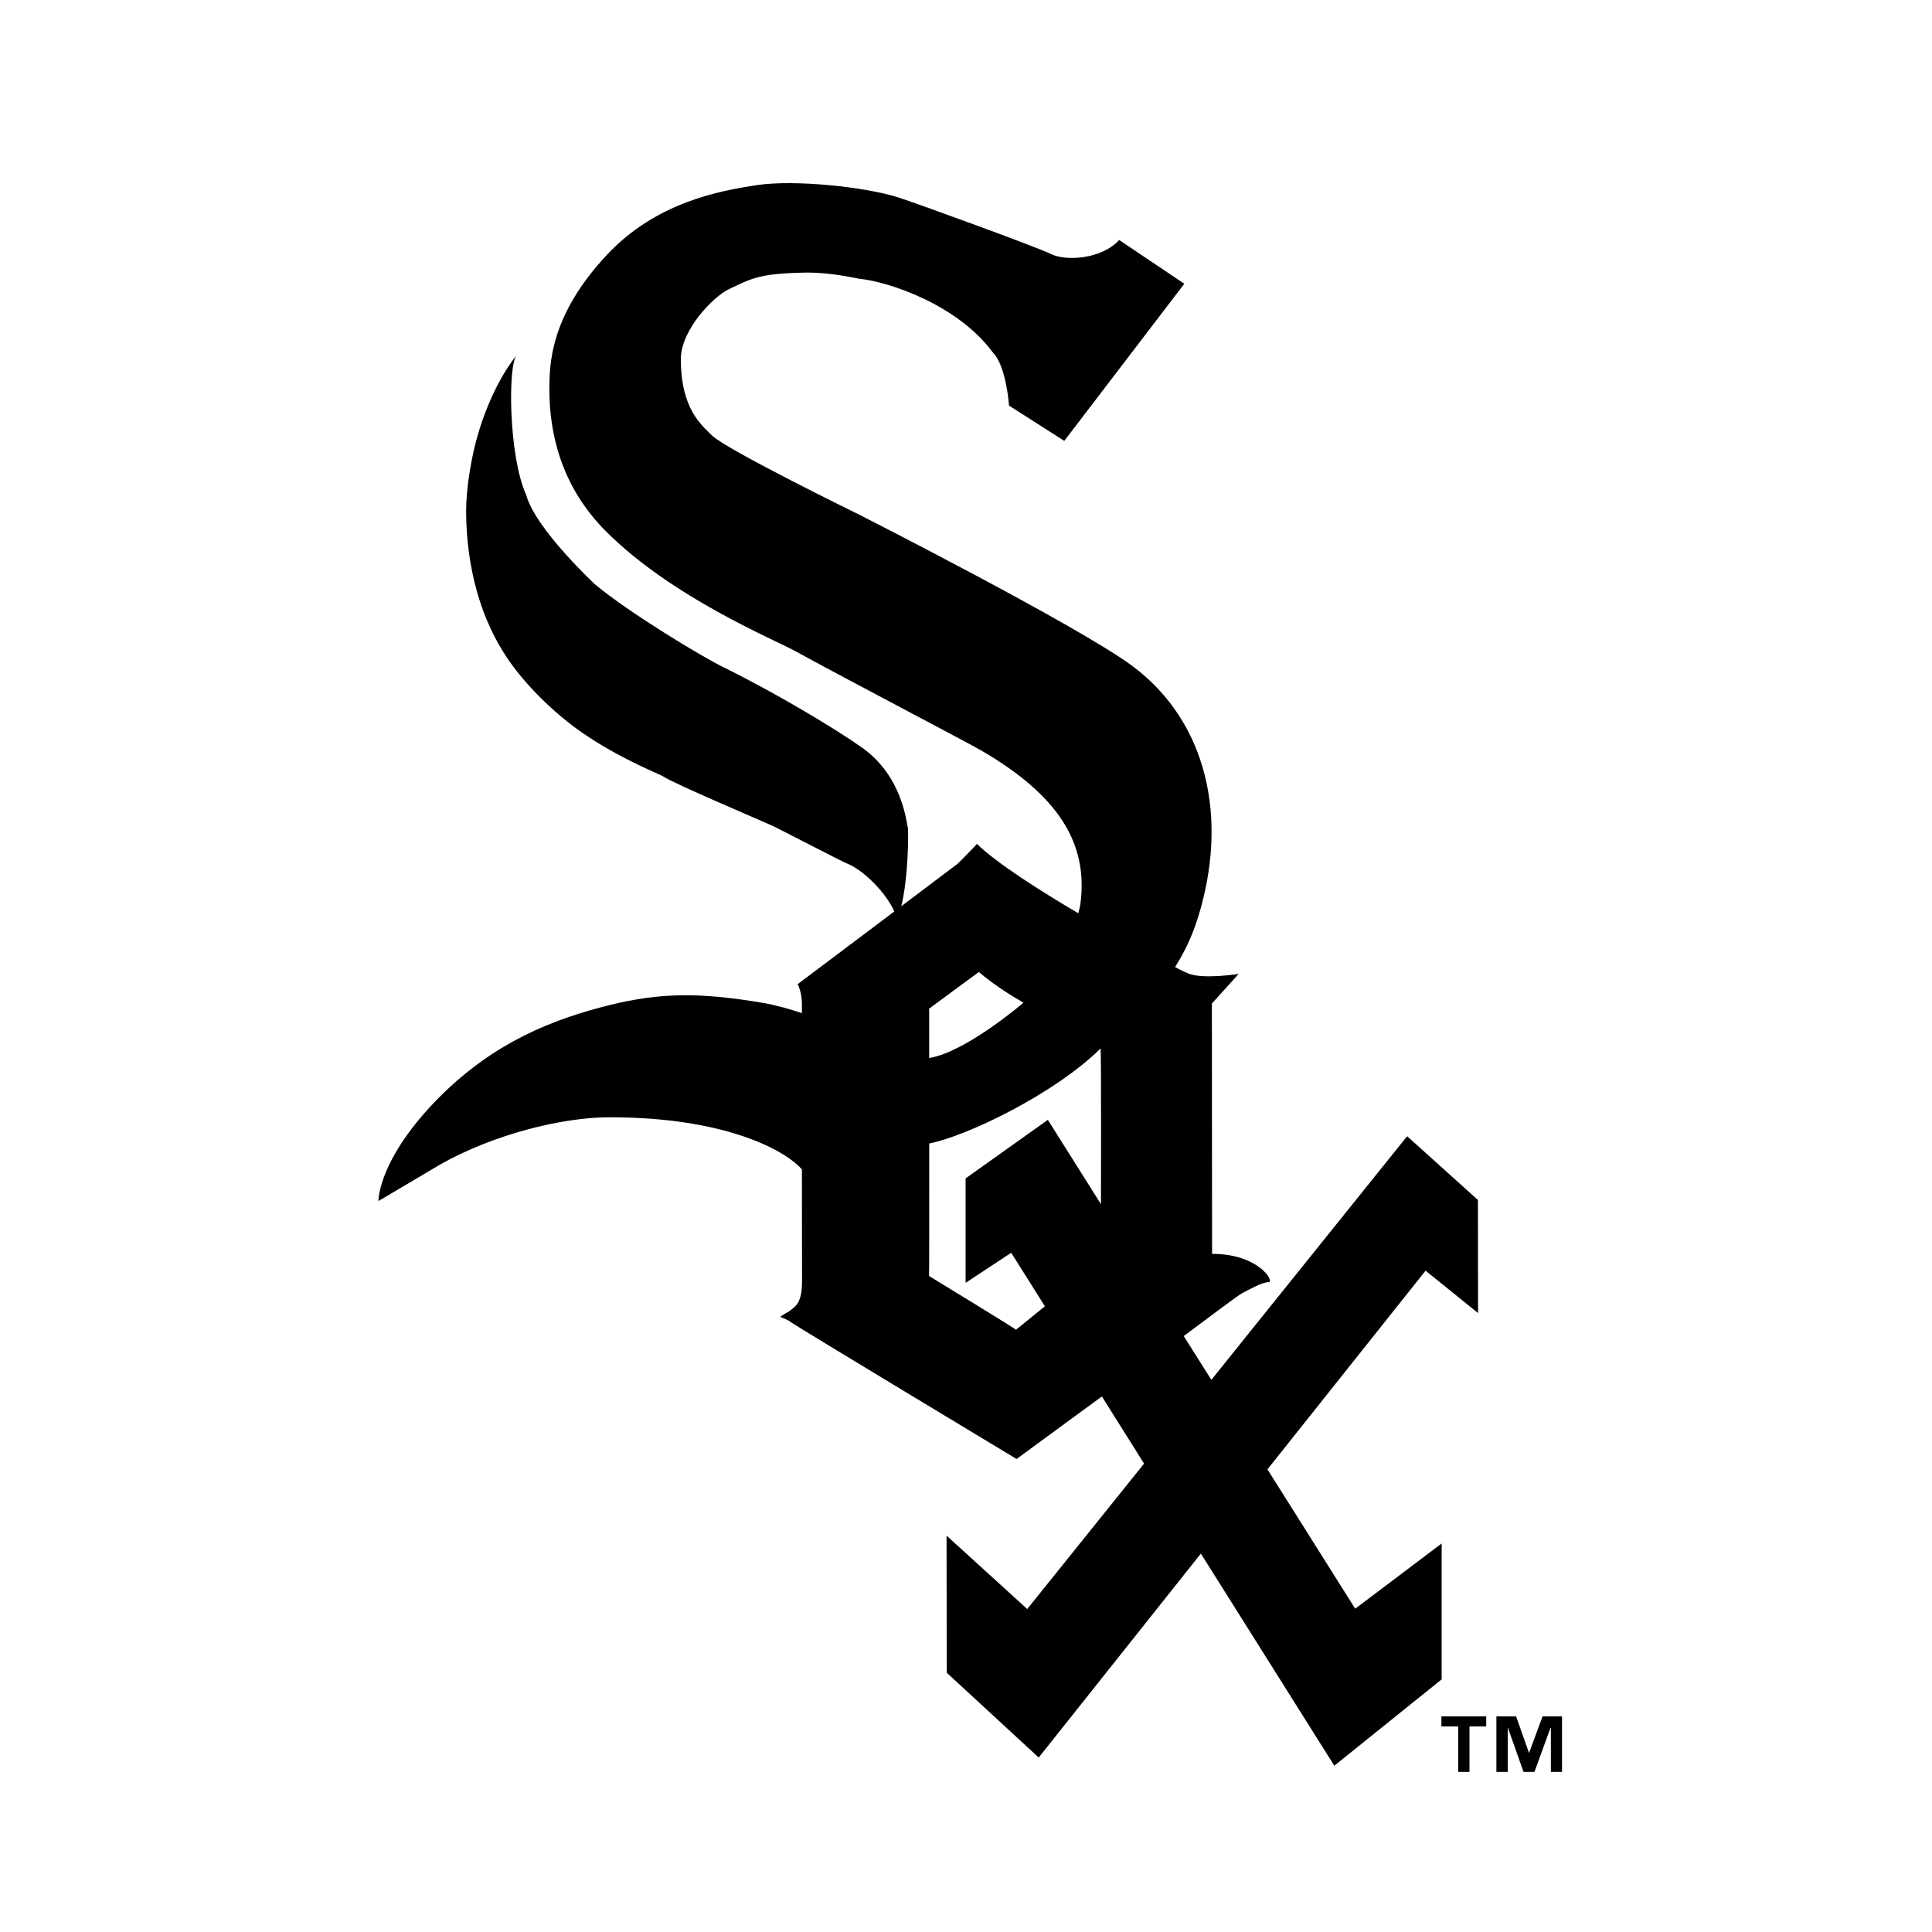
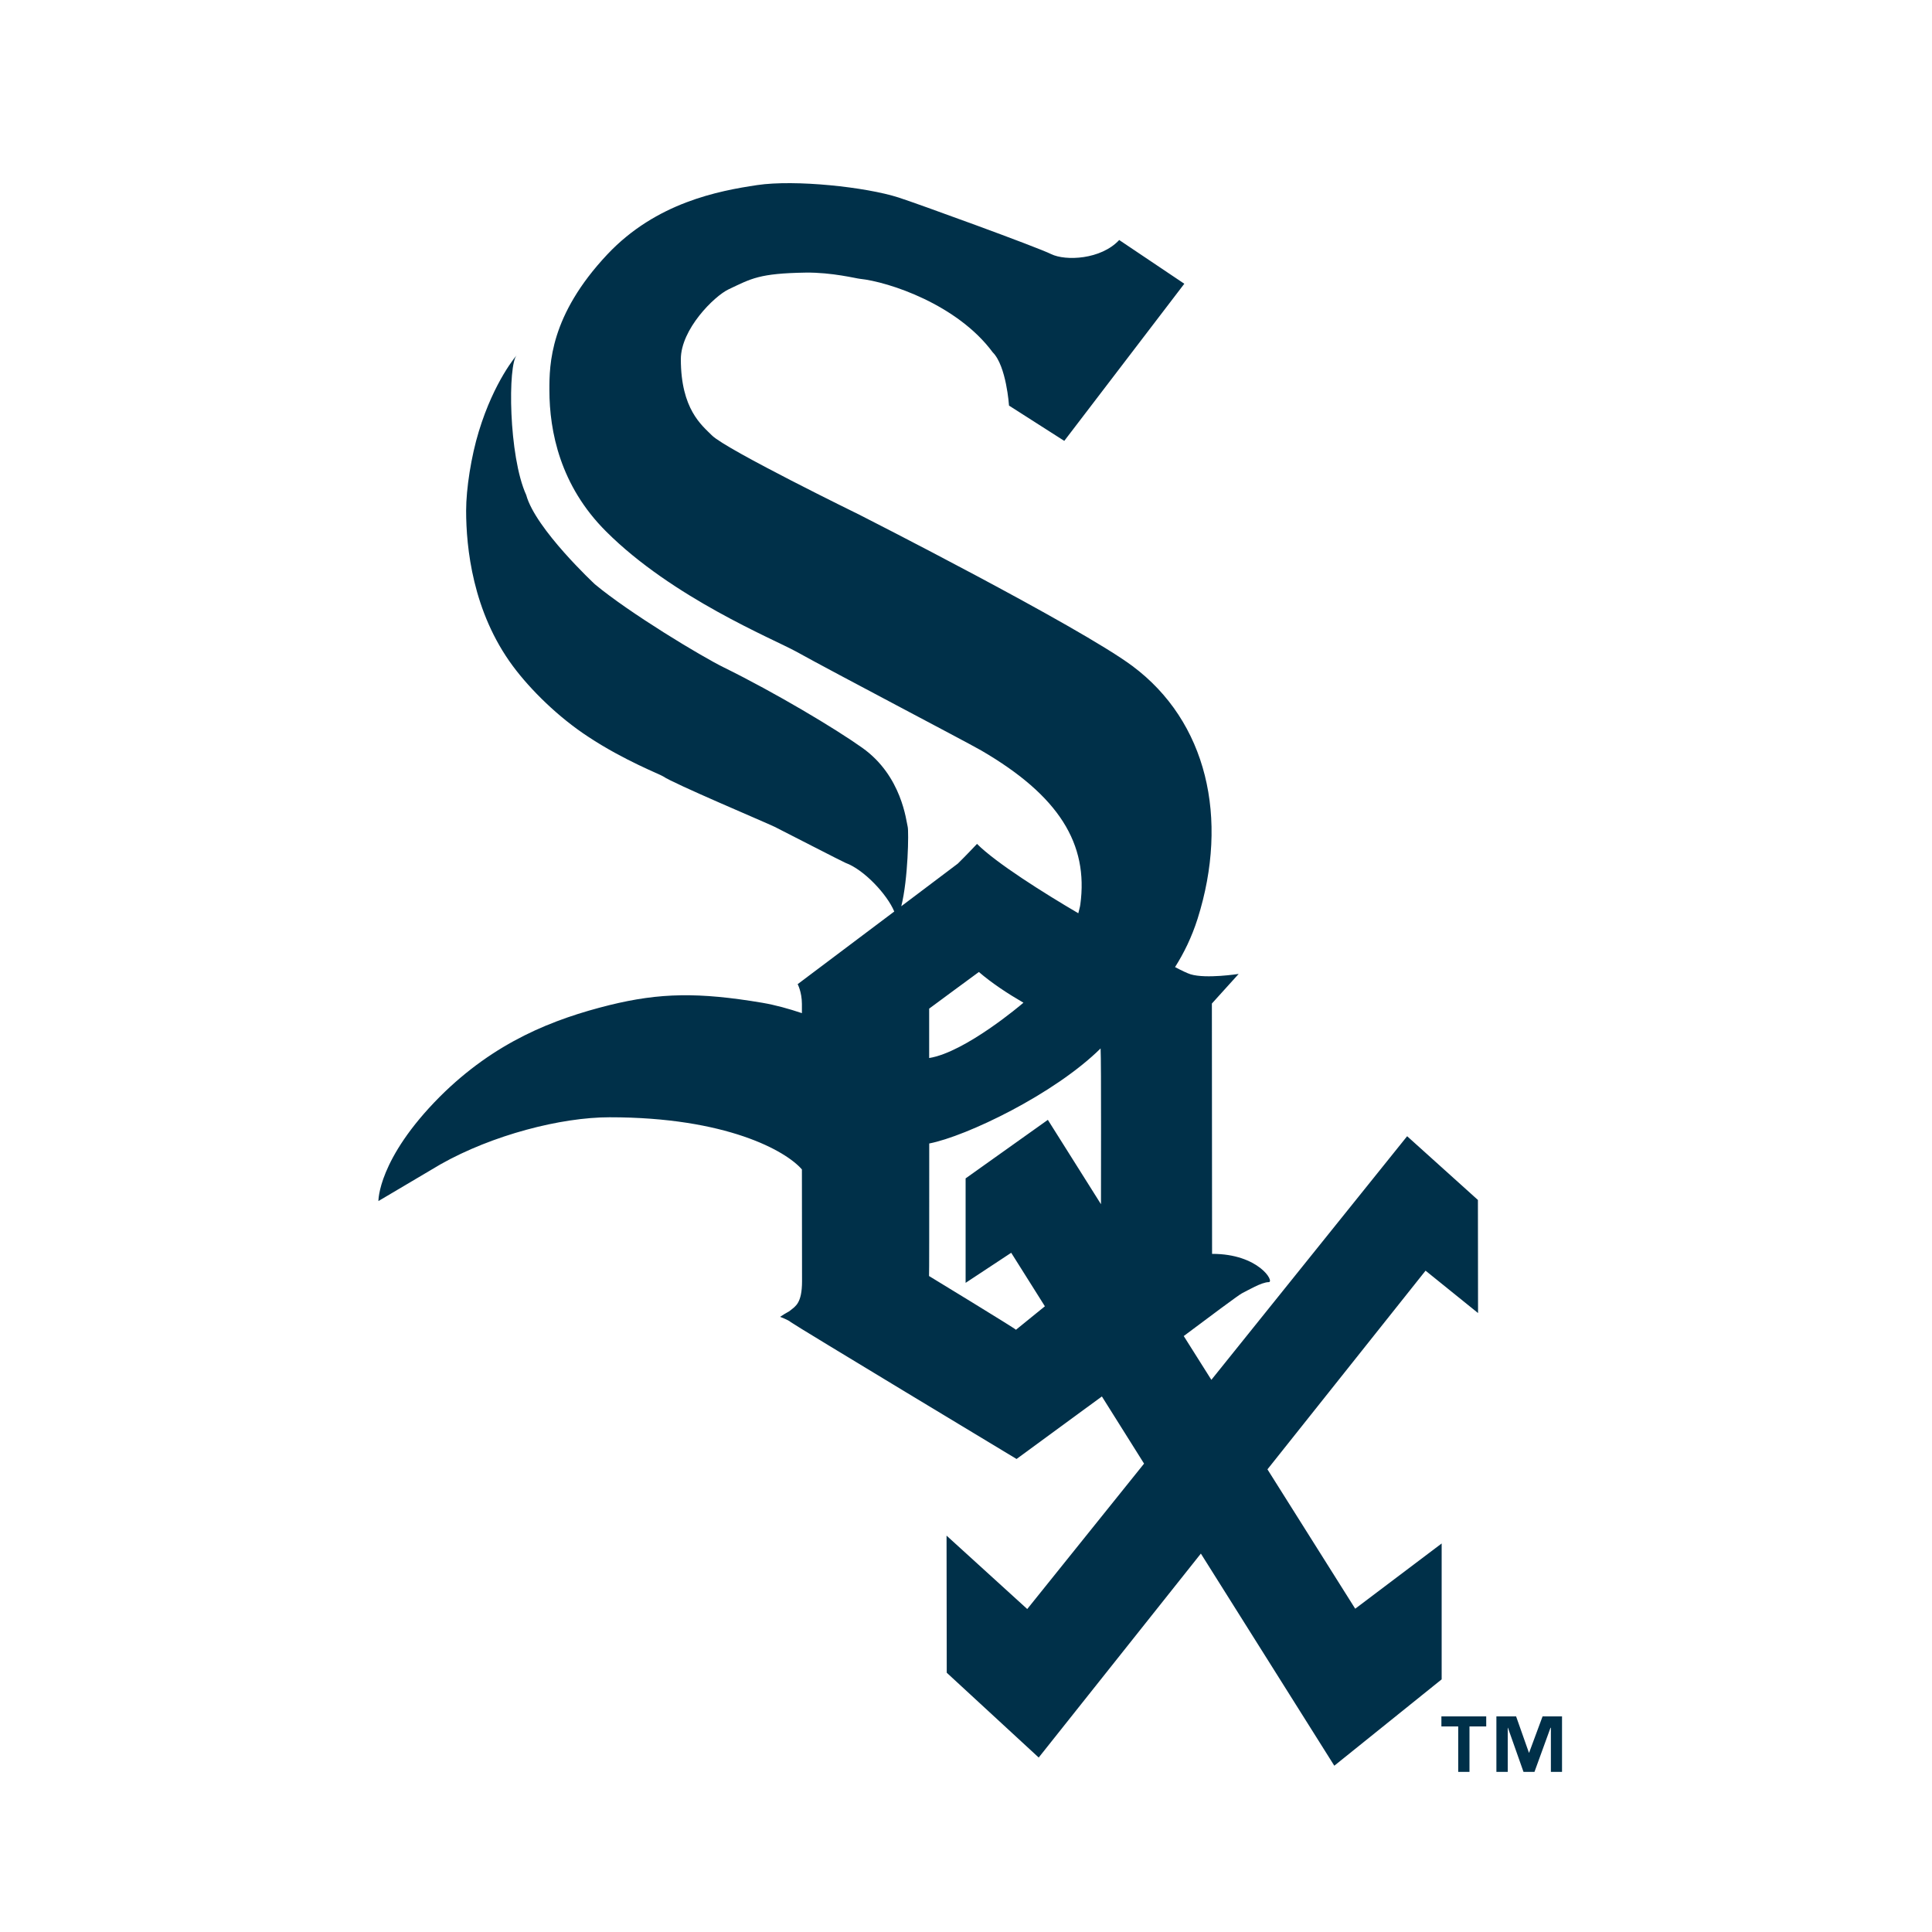
<svg xmlns="http://www.w3.org/2000/svg" viewBox="0 0 300 300">
-   <path d="M230.79 268.08h-2.61v7.06h-1.75v-7.06h-2.61v-1.56h6.96v1.56Zm11.77 7.06h-1.74v-6.85h-.06l-2.49 6.85h-1.7l-2.42-6.85h-.03v6.85h-1.76v-8.62h3.06l1.99 5.64h.03l2.09-5.64h3.02v8.62Zm-32.13-25.35-13.62-21.63 24.55-30.85 8.15 6.58-.02-17.56-10.99-9.9-30.4 37.83-4.29-6.8c3.71-2.78 8.49-6.35 9.01-6.62.89-.44 3.08-1.75 4.18-1.75.98 0-1.54-4.41-8.79-4.39l-.03-38.87 4.16-4.6s-5.05.79-7.46.06c-.51-.16-1.37-.57-2.42-1.12 1.37-2.16 2.59-4.64 3.5-7.5 4.93-15.62 1.44-30.65-10.13-39.26-8.34-6.2-42.4-23.49-42.4-23.49s-20.64-10.09-22.87-12.3c-1.58-1.58-4.83-4.06-4.84-11.84 0-4.66 5.18-9.79 7.41-10.85 3.57-1.69 4.75-2.48 11.98-2.6 4.08-.05 7.88.92 8.39.96 4.51.47 15.16 3.99 20.65 11.42 2.12 2.1 2.53 8.27 2.53 8.27l8.58 5.48 18.64-24.4-10.11-6.79c-2.85 3.06-8.34 3.27-10.56 2.19-2.18-1.09-21.03-7.94-23.7-8.79-5.06-1.63-16.05-2.81-21.96-1.93-5.94.89-15.66 2.69-23.27 10.77-8.9 9.47-9 17.04-8.99 21.09.01 6.38 1.67 14.81 8.8 21.92 10.29 10.29 25.93 16.69 29.47 18.63 6.23 3.46 25.92 13.75 28.78 15.38 12.08 7.03 16.68 14.5 15.39 23.94-.06.46-.22.9-.31 1.34-5.3-3.11-12.74-7.78-15.73-10.77 0 0-1.82 1.93-2.98 3.06l-8.78 6.62c1.07-4.26 1.17-11.58 1-12.32-.23-.85-.88-7.89-7.04-12.27-4.18-2.98-13.52-8.56-21.55-12.51-3.44-1.69-14.63-8.43-19.99-12.9 0 0-9.23-8.59-10.66-13.86-2.75-6.03-2.88-20.32-1.45-21.74 0 0-3.51 3.98-5.91 11.87-1.18 3.85-1.97 8.89-1.97 12.3 0 5.7 1 15.7 7.26 24.14 2.77 3.73 7.11 7.98 11.71 10.98 5.58 3.69 11.23 5.86 11.61 6.14 1.53 1.09 16.03 7.2 17.35 7.85 1.32.66 10.63 5.46 10.99 5.59 2.86 1.04 6.47 4.91 7.56 7.55l-15 11.28s.65 1.2.66 3.06v1.44c-2.03-.68-4.1-1.26-6.15-1.61-9.88-1.66-15.9-1.56-23.72.36-8.68 2.16-17.79 5.68-26.36 14.23-9.65 9.7-9.53 16.2-9.53 16.2l9.65-5.71c8.07-4.56 18.72-7.3 26.23-7.3 18.14-.01 27.39 5.21 29.88 8.1l.02 17.35c0 3.44-1.04 3.9-1.8 4.53-.3.27-.57.3-1.61 1.01 0 0 1.33.49 1.66.82.87.65 35.06 21.25 35.06 21.25l13.25-9.71 6.55 10.43-18.14 22.58-12.53-11.4.03 21.29 14.28 13.17 25.18-31.67 20.72 32.94 16.67-13.41v-21.1l-13.41 10.12ZM152 150.93c2.02 1.74 4.47 3.35 6.92 4.77-.05.05-.19.16-.19.16s-8.82 7.53-14.45 8.43v-7.67c.11-.1 7.72-5.69 7.72-5.69m5.75 55.55c0-.13-13.49-8.34-13.49-8.34.03 0 .03-9.06.03-18.74v-1.84c5.76-1.12 19.4-7.64 26.61-14.76.06 1.07.07 6.36.07 12.44 0 3.95-.01 8.13-.01 11.75l-8.25-13.1-12.77 9.09v16.22l7.08-4.67 5.23 8.31c-2.47 2-4.51 3.66-4.51 3.66" />
+   <path fill="#003049" d="M230.79 268.08h-2.61v7.06h-1.75v-7.06h-2.61v-1.56h6.96v1.56Zm11.77 7.06h-1.74v-6.85h-.06l-2.49 6.85h-1.7l-2.42-6.85h-.03v6.85h-1.76v-8.62h3.06l1.99 5.64h.03l2.09-5.64h3.02v8.62Zm-32.13-25.35-13.62-21.63 24.55-30.85 8.15 6.58-.02-17.56-10.99-9.9-30.4 37.83-4.29-6.8c3.71-2.78 8.49-6.35 9.01-6.62.89-.44 3.08-1.75 4.18-1.75.98 0-1.54-4.41-8.79-4.39l-.03-38.87 4.16-4.6s-5.05.79-7.46.06c-.51-.16-1.37-.57-2.42-1.12 1.37-2.16 2.59-4.64 3.5-7.5 4.93-15.62 1.44-30.65-10.13-39.26-8.34-6.2-42.4-23.49-42.4-23.49s-20.64-10.09-22.87-12.3c-1.58-1.58-4.83-4.06-4.84-11.84 0-4.66 5.18-9.79 7.41-10.85 3.57-1.69 4.75-2.48 11.98-2.6 4.08-.05 7.88.92 8.39.96 4.51.47 15.16 3.99 20.65 11.42 2.12 2.1 2.53 8.27 2.53 8.27l8.58 5.48 18.64-24.4-10.11-6.79c-2.85 3.06-8.34 3.27-10.56 2.19-2.18-1.09-21.03-7.94-23.7-8.79-5.06-1.63-16.05-2.81-21.96-1.93-5.94.89-15.66 2.69-23.27 10.77-8.9 9.47-9 17.04-8.99 21.09.01 6.38 1.67 14.81 8.8 21.92 10.29 10.29 25.93 16.69 29.47 18.63 6.23 3.46 25.92 13.75 28.78 15.38 12.08 7.03 16.68 14.5 15.39 23.94-.06.46-.22.9-.31 1.34-5.3-3.11-12.74-7.78-15.73-10.77 0 0-1.82 1.93-2.98 3.06l-8.78 6.62c1.07-4.26 1.17-11.58 1-12.32-.23-.85-.88-7.89-7.04-12.27-4.18-2.98-13.52-8.56-21.55-12.51-3.44-1.69-14.63-8.43-19.99-12.9 0 0-9.23-8.59-10.66-13.86-2.75-6.03-2.88-20.32-1.45-21.74 0 0-3.51 3.98-5.91 11.87-1.18 3.85-1.97 8.89-1.97 12.3 0 5.7 1 15.7 7.26 24.14 2.77 3.73 7.11 7.98 11.71 10.98 5.58 3.69 11.23 5.86 11.61 6.14 1.53 1.09 16.03 7.2 17.35 7.85 1.32.66 10.63 5.46 10.99 5.59 2.86 1.04 6.47 4.91 7.56 7.55l-15 11.28s.65 1.2.66 3.06v1.44c-2.03-.68-4.1-1.26-6.15-1.61-9.88-1.66-15.9-1.56-23.72.36-8.68 2.16-17.79 5.68-26.36 14.23-9.65 9.7-9.53 16.2-9.53 16.2l9.65-5.71c8.07-4.56 18.72-7.3 26.23-7.3 18.14-.01 27.39 5.21 29.88 8.1l.02 17.35c0 3.44-1.04 3.9-1.8 4.53-.3.27-.57.3-1.61 1.01 0 0 1.33.49 1.66.82.87.65 35.06 21.25 35.06 21.25l13.25-9.71 6.55 10.43-18.14 22.58-12.53-11.4.03 21.29 14.28 13.17 25.18-31.67 20.72 32.94 16.67-13.41v-21.1l-13.41 10.12ZM152 150.93c2.02 1.74 4.47 3.35 6.92 4.77-.05.05-.19.16-.19.16s-8.82 7.53-14.45 8.43v-7.67c.11-.1 7.72-5.69 7.72-5.69m5.75 55.55c0-.13-13.49-8.34-13.49-8.34.03 0 .03-9.06.03-18.74v-1.84c5.76-1.12 19.4-7.64 26.61-14.76.06 1.07.07 6.36.07 12.44 0 3.95-.01 8.13-.01 11.75l-8.25-13.1-12.77 9.09v16.22l7.08-4.67 5.23 8.31c-2.47 2-4.51 3.66-4.51 3.66" />
</svg>
